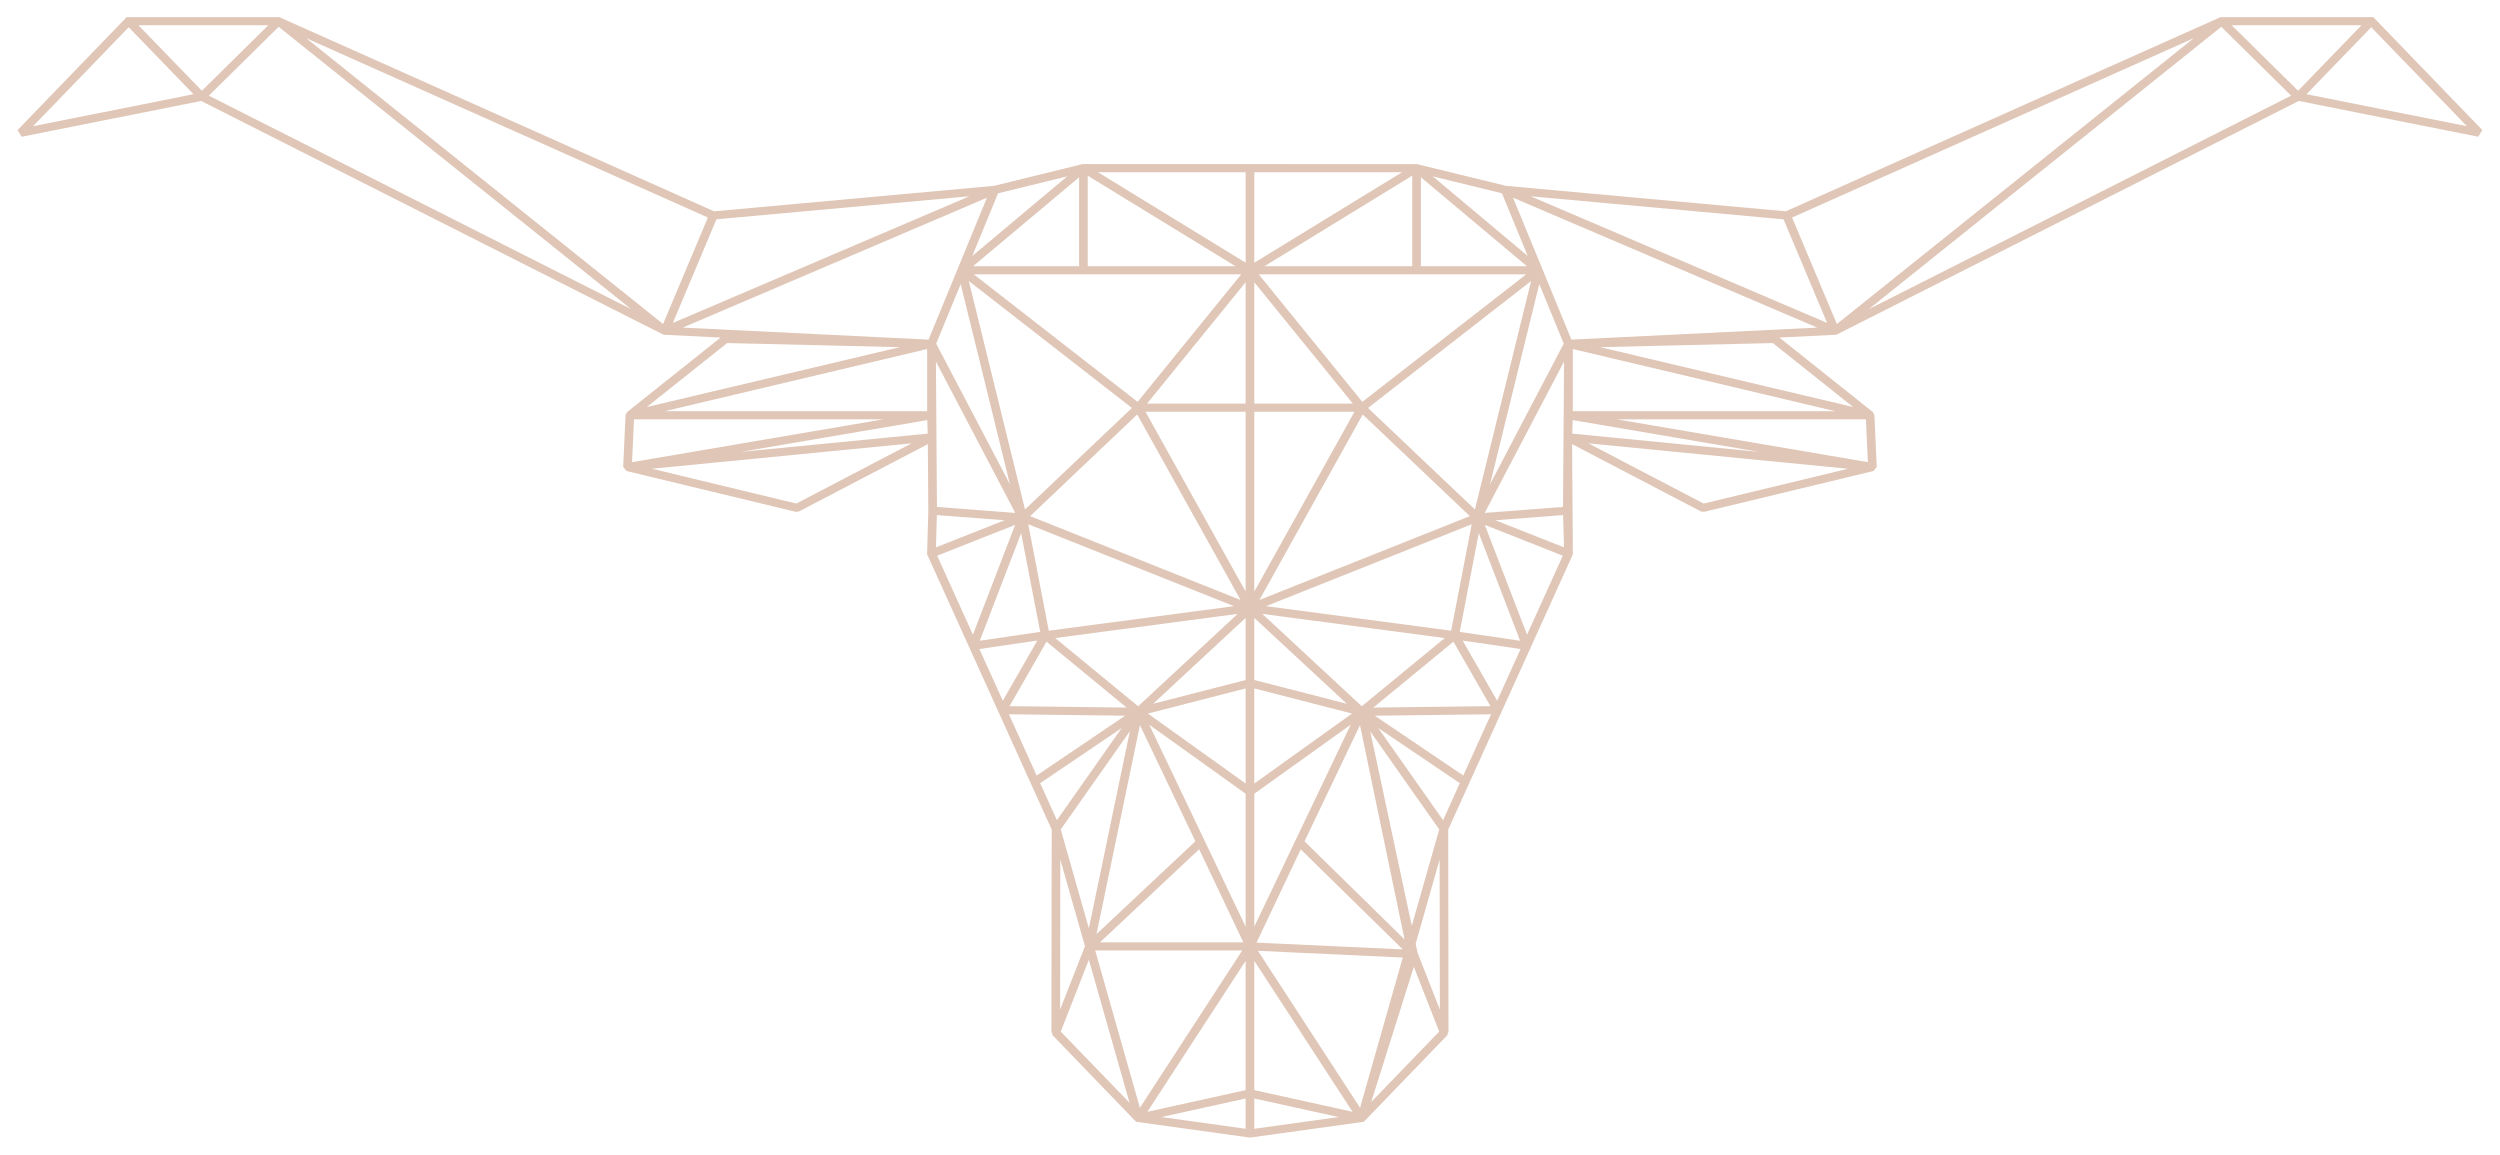
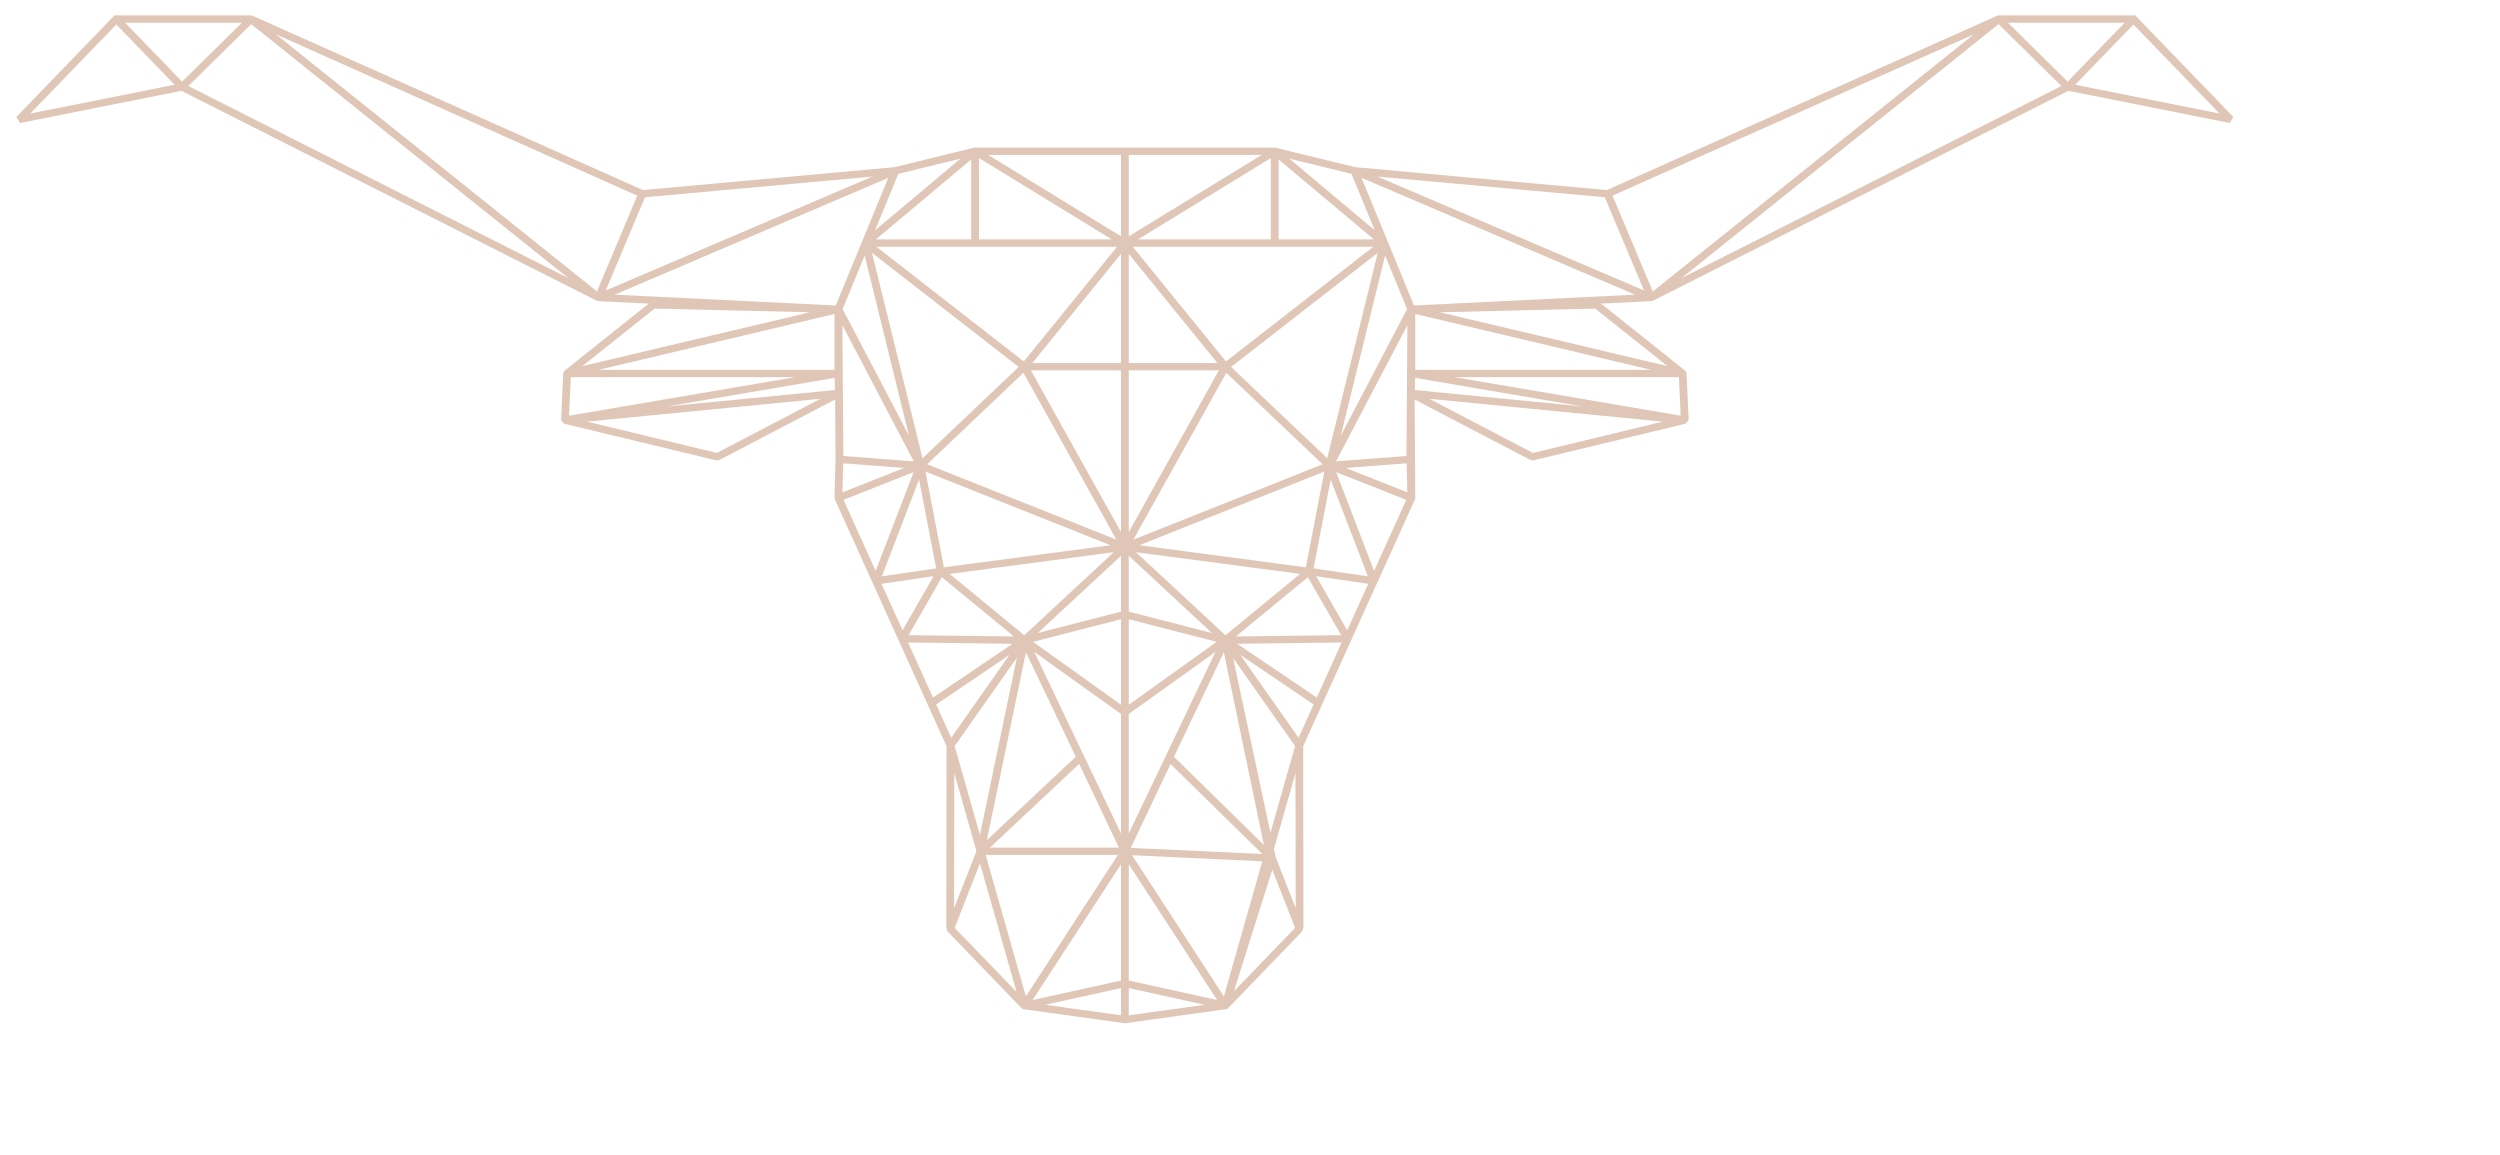
- <svg xmlns="http://www.w3.org/2000/svg" width="433" height="200" version="1.1" viewBox="0 0 1752 809.54" xml:space="preserve">
+ <svg xmlns="http://www.w3.org/2000/svg" width="433" height="200" version="1.1" viewBox="0 0 1947 900" xml:space="preserve">
  <g transform="matrix(1.3333 0 0 -1.3333 0 809.54)">
    <g transform="translate(418.46 342.4)">
      <path d="m0 0-75.898 18.305 136.49 13.351zm74.058-27.421 19.242 7.609 21.762 8.596-17.231-44.802-4.971-12.926zm22.213-49.076 30.452 4.465-18.154-31.643zm42.773-201.14 14.781 37.718 3.228-11.309 18.164-63.861zm52.903-44.953 44.311 9.768v-15.923zm93.194 0-44.319-6.155v15.923zm52.902 44.953-35.764-37.049 22.423 71.071zm12.668 134.63-46.529 31.45 61.106 0.753zm17.804 39.324-18.154 31.643 30.463-4.465zm34.519 76.254-18.805-41.523-4.972 12.926-17.226 44.802 21.757-8.596zm74.047 27.421-60.587 31.656 136.49-13.351zm86.856 102.22 49.501 39.668 135.83 108.79 36.717-36.209zm314.49 96.188-84.376 16.833 34.066 35.212zm-123.68 53.076h68.225l-33.314-34.421zm-19.921-6.761-74.558-59.705-113.12-90.608-23.564 55.986zm-494-70.518h77.654l-77.654-47.567zm-498.57 70.518 211.25-94.327-23.562-55.986-113.12 90.608zm-19.913 6.761-34.905-34.421-33.331 34.421zm-73.367-1.031 34.065-35.212-84.376-16.833zm264.19-148.23-222.06 112.25 36.712 36.209 135.84-108.79zm27.15-9.693 159.92 68.288-30.696-74.618zm23.307-8.138 90.791-2.156-133.01-31.472zm110.34-86.165-0.268 36.649-0.281 39.8 41.724-79.598zm-0.535-21.257 0.474 16.973 35.606-2.716zm54.797-124 42.862 28.996-3.677-5.225-30.387-43.21zm210.16-119.03-11.709 29.823-1.017 4.747 12.603 44.296zm10.498 119.03-8.799-19.439-30.41 43.21-3.668 5.225zm54.775 124-36.068 14.257 35.602 2.716zm-0.255 57.906-0.263-36.649-41.196-3.149 41.739 79.598zm110.07 49.516 42.212-33.628-132.99 31.472zm23.316 8.138-129.23-6.33-30.686 74.618zm-150.67 69.042 132.97-12.111 22.929-54.485zm-51.442 10.467 36.361-8.902 13.545-32.95zm-176.06 2.169h77.65v-47.567zm-52.545-11.071 36.358 8.902-49.902-41.852zm-148.06-13.676 132.99 12.111-155.92-66.596zm110.78-68.213v-32.683h-137.97zm-98.084-54.084 98.163 16.722 0.213-7.107zm141.41-133.69 19.447 33.905 42.124-34.659-24.053 0.304zm37.695-102.68-10.778 37.855 36.364 51.669-10.101-48.53-11.47-55.119zm84.673-25.768-53.817-82.717-23.514 82.717zm84.398-3.738-22.459-78.979-53.694 82.525zm8.389 29.506-3.642-12.813-21.846 102.21 36.271-51.544zm179.11 236.37-98.365 9.615 0.207 7.107zm-98.081 54.084 137.98-32.683h-137.98zm-63.467 76.529 39.313-32.954h-55.732v46.734zm-20.988 14.618v-47.572h-77.649zm-170.61 0 77.649-47.572h-77.649zm-20.969-14.618 16.421 13.78v-46.734h-55.734zm-58.723-73.684 12.893 31.314 25.876-105.24zm57.625-142.7-9.209 47.73 108.16-43.069-97.364-12.908zm37.655-114.98 11.872 57.045 29.143-61.036-51.992-48.814zm43.003-8.18 23.215-48.94h-75.36zm134.1 123.16-1.597-8.247-97.349 12.908 108.15 43.069zm18.848 68.771 25.878 105.24 12.875-31.314zm-185.04-116.74-43.604 35.863 95.922 12.701zm113.42-16.73 3.232 6.77 23.43-112.64-52.595 51.572zm47.791 52.593-43.612-35.863-52.308 48.564zm-100.13 187.07 51.834-63.81h-51.834zm-120.56-119.45-29.544 120.1 85.744-66.733-9.871-9.381zm113.32-47.59-110.63 44.068 56.299 53.455 41.206-73.952zm-44.289 88.757-5.686 10.209h52.654v-94.552zm46.968-130.85-48.654-12.505 48.654 45.174zm0-54.415-51.38 36.775 51.38 13.212zm55.954 36.775-51.39-36.775v49.987zm-51.39 50.309 48.653-45.174-48.653 12.505zm-4.564 112.66h-51.825l51.825 63.81zm51.554-14.477-46.99-84.343v94.552h52.672zm66.33-44.689-110.62-44.068 13.117 23.571 41.198 73.952zm-43.646 47.504-9.875 9.381 85.749 66.733-29.543-120.1zm-95.865-218.06-22.532 47.249-6.528 13.629 37.086-26.536 13.601-9.749v-69.882l-21.508 45.061-0.119 0.224zm104.25-57.259-76.899 3.565 23.244 49.048zm-56.546 57.031-21.511-45.061v69.882l13.61 9.749 37.077 26.536-6.512-13.629-22.55-47.249v-4e-3zm-28.39 297.94-54.482-67.061-37.938 29.524-48.228 37.537h57.664zm149.84 0-86.157-67.061-54.482 67.061h82.976zm-91.314-440.35-51.652 11.389v67.969zm-56.216 11.389-51.651-11.389 51.651 79.358zm327.19 330.19-132.16 22.531h131.14l0.282-6.485zm-210.77-89.811-3.848 0.559 1.565 8.043 8.457 43.875 21.748-56.572zm-25.219-38.937-24.064-0.304 42.137 34.659 19.432-33.905zm-230.98 34.842 21.752 56.572 8.461-43.875 1.565-8.043-3.85-0.559zm-182.1 109.95 0.275 6.485h131.14l-132.16-22.531zm224.33-303.88 0.119 78.866 12.962-45.547zm-26.909 155.27 61.097-0.753-46.518-31.45zm-151.62 198.08-49.181-39.208-0.783-1.555-1.242-27.244 1.724-2.16 89.053-21.47 1.677 0.21 67.73 35.381 0.249-34.964-0.63-22.919 65.517-144.76-0.144-106.68 0.303-0.05 0.286-1.392 43.917-45.545 59.883-8.312 59.878 8.318 43.928 45.539 0.295 1.392 0.291 0.05-0.151 106.68 65.539 144.69-0.389 57.961 67.731-35.381 1.672-0.21 89.066 21.47 1.716 2.16-1.239 27.244-0.785 1.555-49.178 39.208 29.925 1.472 243.2 122.93 94.332-18.825 2.164 3.518-57.336 59.383h-80.31l-228.62-102.11-147.15 13.399-46.721 11.416-175.76 0.04-46.68-11.456-147.18-13.399-228.63 102.11h-80.252l-57.369-59.383 2.17-3.518 94.342 18.825 243.17-122.93z" fill="#E0C6B7" />
    </g>
  </g>
</svg>
